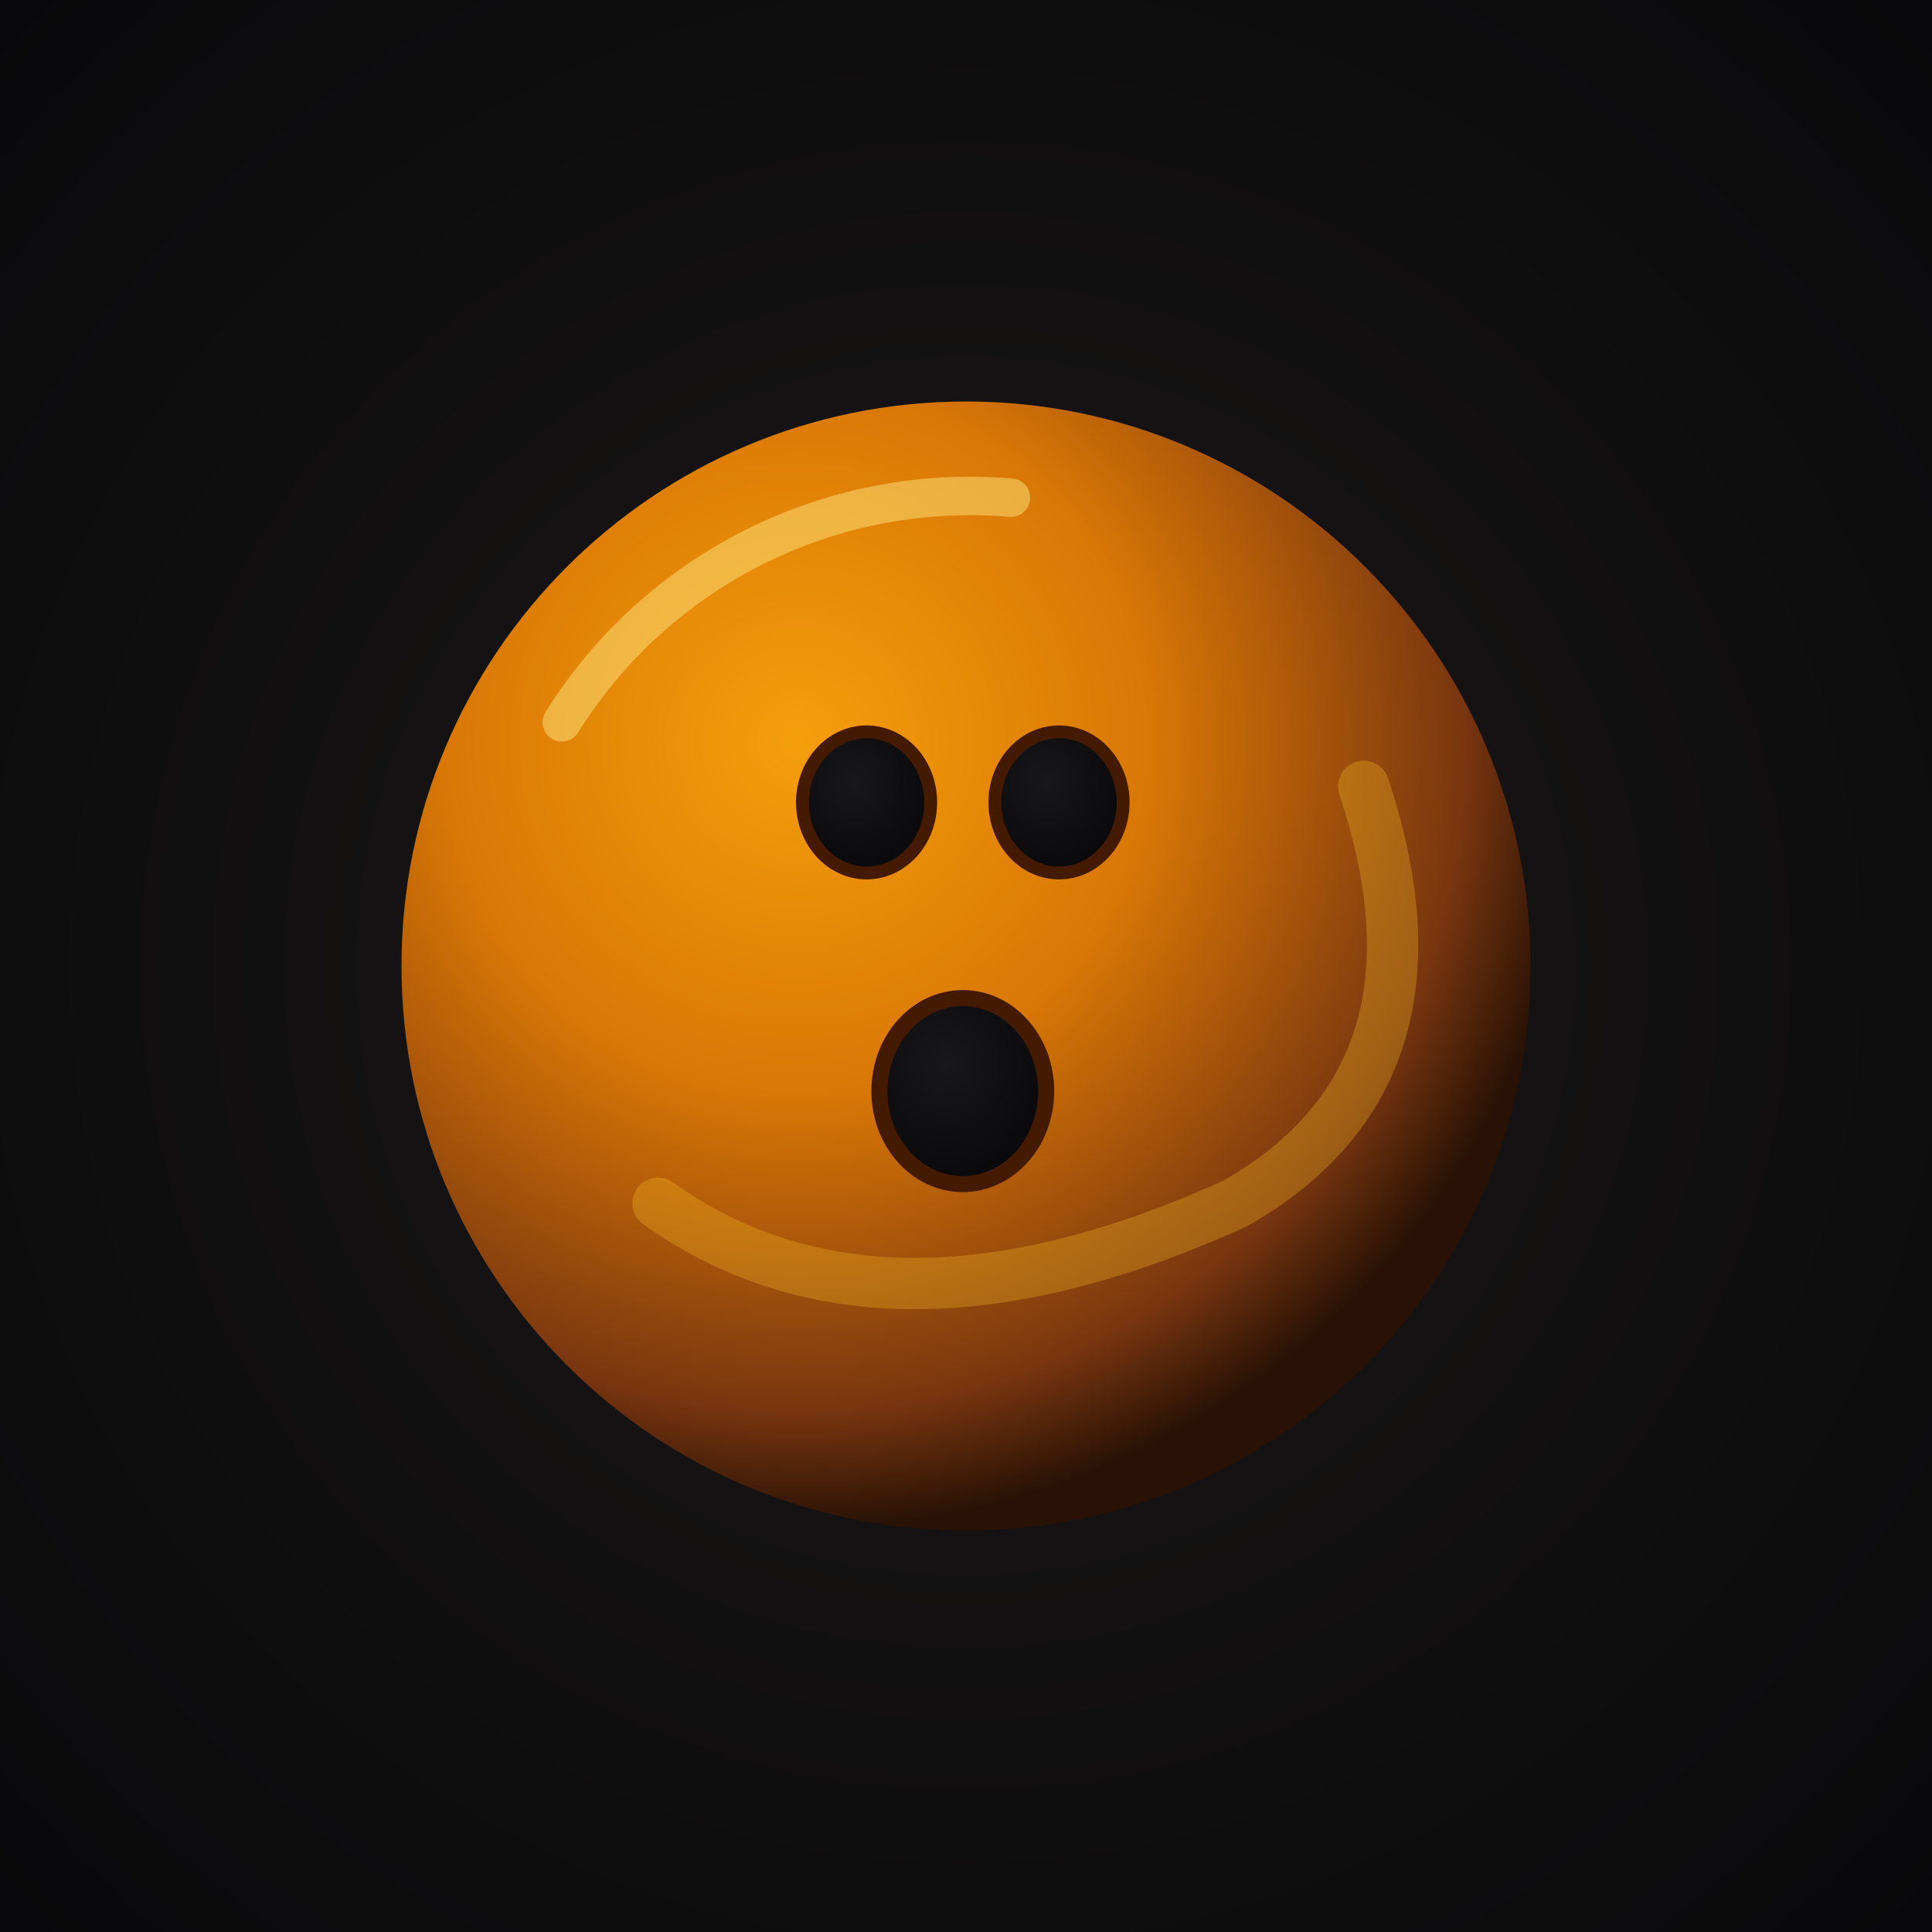
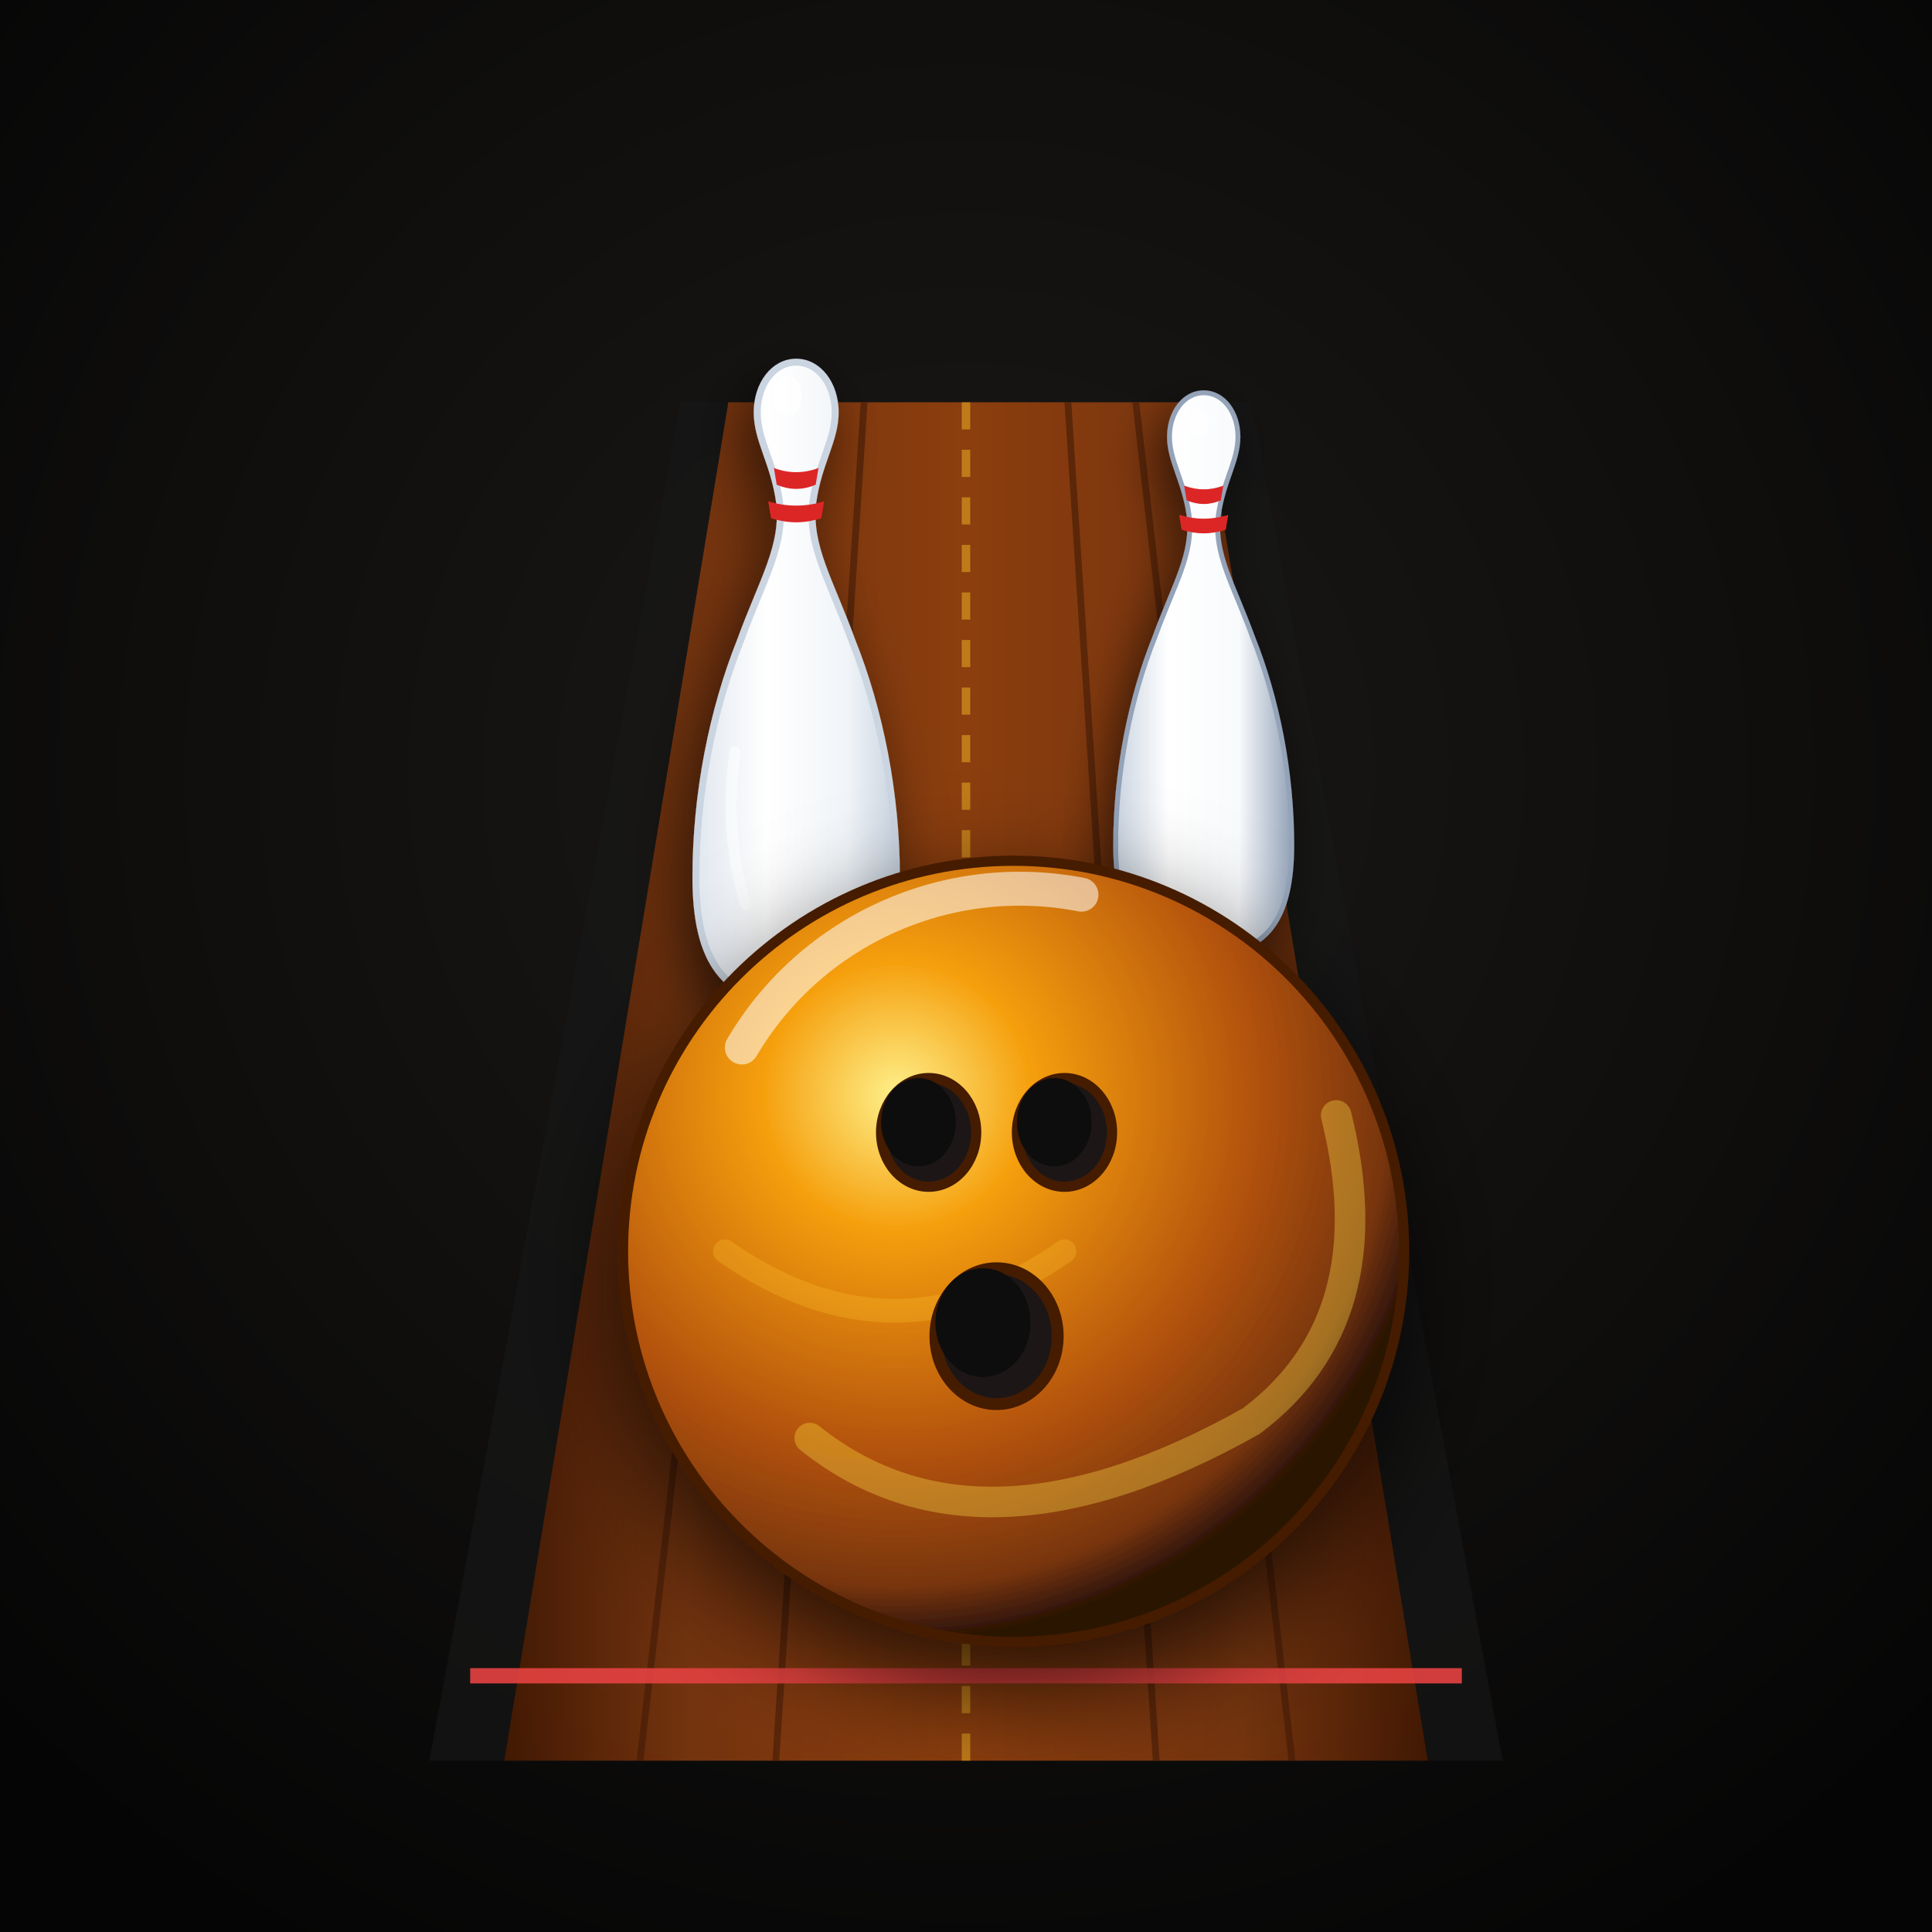
<svg xmlns="http://www.w3.org/2000/svg" viewBox="0 0 512 512" width="512" height="512">
  <defs>
-     <radialGradient id="bgGlowM" cx="50%" cy="50%" r="70%">
+     <radialGradient id="bgGlowM" cx="50%" cy="40%" r="70%">
      <stop offset="0%" stop-color="#1c1917" />
-       <stop offset="100%" stop-color="#09090b" />
+       <stop offset="60%" stop-color="#0f0e0d" />
+       <stop offset="100%" stop-color="#050505" />
    </radialGradient>
+     <linearGradient id="laneSheenM" x1="0%" y1="0%" x2="100%" y2="0%">
+       <stop offset="0%" stop-color="#451a03" />
+       <stop offset="20%" stop-color="#78350f" />
+       <stop offset="50%" stop-color="#92400e" />
+       <stop offset="80%" stop-color="#78350f" />
+       <stop offset="100%" stop-color="#451a03" />
+     </linearGradient>
    <radialGradient id="ballShineM" cx="35%" cy="30%" r="70%">
-       <stop offset="0%" stop-color="#f59e0b" />
-       <stop offset="45%" stop-color="#d97706" />
-       <stop offset="85%" stop-color="#78350f" />
+       <stop offset="0%" stop-color="#fef08a" />
+       <stop offset="25%" stop-color="#f59e0b" />
+       <stop offset="65%" stop-color="#b45309" />
+       <stop offset="90%" stop-color="#78350f" />
      <stop offset="100%" stop-color="#291205" />
    </radialGradient>
-     <radialGradient id="holeDepthM" cx="40%" cy="35%" r="65%">
-       <stop offset="0%" stop-color="#18181b" />
-       <stop offset="100%" stop-color="#09090b" />
-     </radialGradient>
+     <linearGradient id="pinGradLeftM" x1="0%" y1="0%" x2="100%" y2="0%">
+       <stop offset="0%" stop-color="#e2e8f0" />
+       <stop offset="35%" stop-color="#ffffff" />
+       <stop offset="75%" stop-color="#f1f5f9" />
+       <stop offset="100%" stop-color="#cbd5e1" />
+     </linearGradient>
+     <linearGradient id="pinGradRightM" x1="0%" y1="0%" x2="100%" y2="0%">
+       <stop offset="0%" stop-color="#cbd5e1" />
+       <stop offset="30%" stop-color="#ffffff" />
+       <stop offset="70%" stop-color="#f8fafc" />
+       <stop offset="100%" stop-color="#94a3b8" />
+     </linearGradient>
+     <filter id="shadowM" x="-20%" y="-20%" width="140%" height="140%">
+       <feDropShadow dx="0" dy="12" stdDeviation="16" flood-color="#000000" flood-opacity="0.75" />
+     </filter>
+     <filter id="pinShadowM" x="-30%" y="-30%" width="160%" height="160%">
+       <feDropShadow dx="-4" dy="8" stdDeviation="10" flood-color="#000000" flood-opacity="0.6" />
+     </filter>
  </defs>
  <rect width="512" height="512" fill="url(#bgGlowM)" />
-   <g transform="translate(256, 256) scale(0.85) translate(-256, -256)">
-     <circle cx="256" cy="256" r="176" fill="url(#ballShineM)" />
-     <path d="M 130 180 A 150 150 0 0 1 270 110" fill="none" stroke="#fef08a" stroke-width="12" stroke-linecap="round" opacity="0.45" />
-     <path d="M 160 330 Q 230 380 340 330 Q 410 290 380 200" fill="none" stroke="#fbbf24" stroke-width="16" stroke-linecap="round" opacity="0.3" />
-     <ellipse cx="225" cy="205" rx="20" ry="22" fill="url(#holeDepthM)" stroke="#451a03" stroke-width="4" />
-     <ellipse cx="285" cy="205" rx="20" ry="22" fill="url(#holeDepthM)" stroke="#451a03" stroke-width="4" />
-     <ellipse cx="255" cy="295" rx="26" ry="29" fill="url(#holeDepthM)" stroke="#451a03" stroke-width="5" />
+   <g transform="translate(25.6, 25.6) scale(0.9)">
+     <g opacity="0.95">
+       <polygon points="120,490 392,490 326,90 186,90" fill="url(#laneSheenM)" />
+       <line x1="160" y1="490" x2="206" y2="90" stroke="#451a03" stroke-width="2" opacity="0.6" />
+       <line x1="200" y1="490" x2="226" y2="90" stroke="#451a03" stroke-width="2" opacity="0.6" />
+       <line x1="256" y1="490" x2="256" y2="90" stroke="#fbbf24" stroke-width="2.5" opacity="0.5" stroke-dasharray="8 6" />
+       <line x1="312" y1="490" x2="286" y2="90" stroke="#451a03" stroke-width="2" opacity="0.6" />
+       <line x1="352" y1="490" x2="306" y2="90" stroke="#451a03" stroke-width="2" opacity="0.6" />
+       <polygon points="256,230 246,252 266,252" fill="#f59e0b" opacity="0.85" />
+       <polygon points="220,250 212,270 228,270" fill="#d97706" opacity="0.75" />
+       <polygon points="292,250 284,270 300,270" fill="#d97706" opacity="0.75" />
+       <polygon points="98,490 120,490 186,90 172,90" fill="#171717" opacity="0.7" />
+       <polygon points="392,490 414,490 340,90 326,90" fill="#171717" opacity="0.7" />
+       <line x1="110" y1="465" x2="402" y2="465" stroke="#ef4444" stroke-width="4.5" opacity="0.9" />
+     </g>
+     <g filter="url(#pinShadowM)" transform="translate(290, 80) scale(0.72)">
+       <path d="M 50 10                 C 42 10, 36 18, 36 28                C 36 38, 42 46, 44 60                C 46 76, 38 88, 30 110                C 20 135, 14 165, 14 195                C 14 225, 24 240, 50 240                C 76 240, 86 225, 86 195                C 86 165, 80 135, 70 110                C 62 88, 54 76, 56 60                C 58 46, 64 38, 64 28                C 64 18, 58 10, 50 10 Z" fill="url(#pinGradRightM)" stroke="#94a3b8" stroke-width="2" />
+       <path d="M 42 48 Q 50 51 58 48 L 57 54 Q 50 57 43 54 Z" fill="#dc2626" />
+       <path d="M 40 60 Q 50 63 60 60 L 59 66 Q 50 69 41 66 Z" fill="#dc2626" />
+       <ellipse cx="48" cy="22" rx="4" ry="6" fill="#ffffff" opacity="0.7" />
+     </g>
+     <g filter="url(#pinShadowM)" transform="translate(165, 70) scale(0.82)">
+       <path d="M 50 10                 C 42 10, 36 18, 36 28                C 36 38, 42 46, 44 60                C 46 76, 38 88, 30 110                C 20 135, 14 165, 14 195                C 14 225, 24 240, 50 240                C 76 240, 86 225, 86 195                C 86 165, 80 135, 70 110                C 62 88, 54 76, 56 60                C 58 46, 64 38, 64 28                C 64 18, 58 10, 50 10 Z" fill="url(#pinGradLeftM)" stroke="#cbd5e1" stroke-width="2.5" />
+       <path d="M 42 48 Q 50 51 58 48 L 57 54 Q 50 57 43 54 Z" fill="#dc2626" />
+       <path d="M 40 60 Q 50 63 60 60 L 59 66 Q 50 69 41 66 Z" fill="#dc2626" />
+       <ellipse cx="47" cy="22" rx="5" ry="7" fill="#ffffff" opacity="0.8" />
+       <path d="M 28 150 Q 24 180 32 205" fill="none" stroke="#ffffff" stroke-width="4" stroke-linecap="round" opacity="0.5" />
+     </g>
+     <g filter="url(#shadowM)">
+       <circle cx="270" cy="340" r="115" fill="url(#ballShineM)" stroke="#451a03" stroke-width="3" />
+       <path d="M 190 280 A 95 95 0 0 1 290 235" fill="none" stroke="#ffffff" stroke-width="10" stroke-linecap="round" opacity="0.55" />
+       <path d="M 210 395 Q 260 435 340 390 Q 380 360 365 300" fill="none" stroke="#fde047" stroke-width="9" stroke-linecap="round" opacity="0.35" />
+       <path d="M 185 340 Q 235 375 285 340" fill="none" stroke="#fbbf24" stroke-width="7" stroke-linecap="round" opacity="0.3" />
+       <ellipse cx="245" cy="305" rx="14" ry="16" fill="#1c1917" stroke="#451a03" stroke-width="3" />
+       <ellipse cx="242" cy="302" rx="11" ry="13" fill="#0c0a09" />
+       <ellipse cx="285" cy="305" rx="14" ry="16" fill="#1c1917" stroke="#451a03" stroke-width="3" />
+       <ellipse cx="282" cy="302" rx="11" ry="13" fill="#0c0a09" />
+       <ellipse cx="265" cy="365" rx="18" ry="20" fill="#1c1917" stroke="#451a03" stroke-width="3.5" />
+       <ellipse cx="261" cy="361" rx="14" ry="16" fill="#0c0a09" />
+     </g>
  </g>
</svg>
